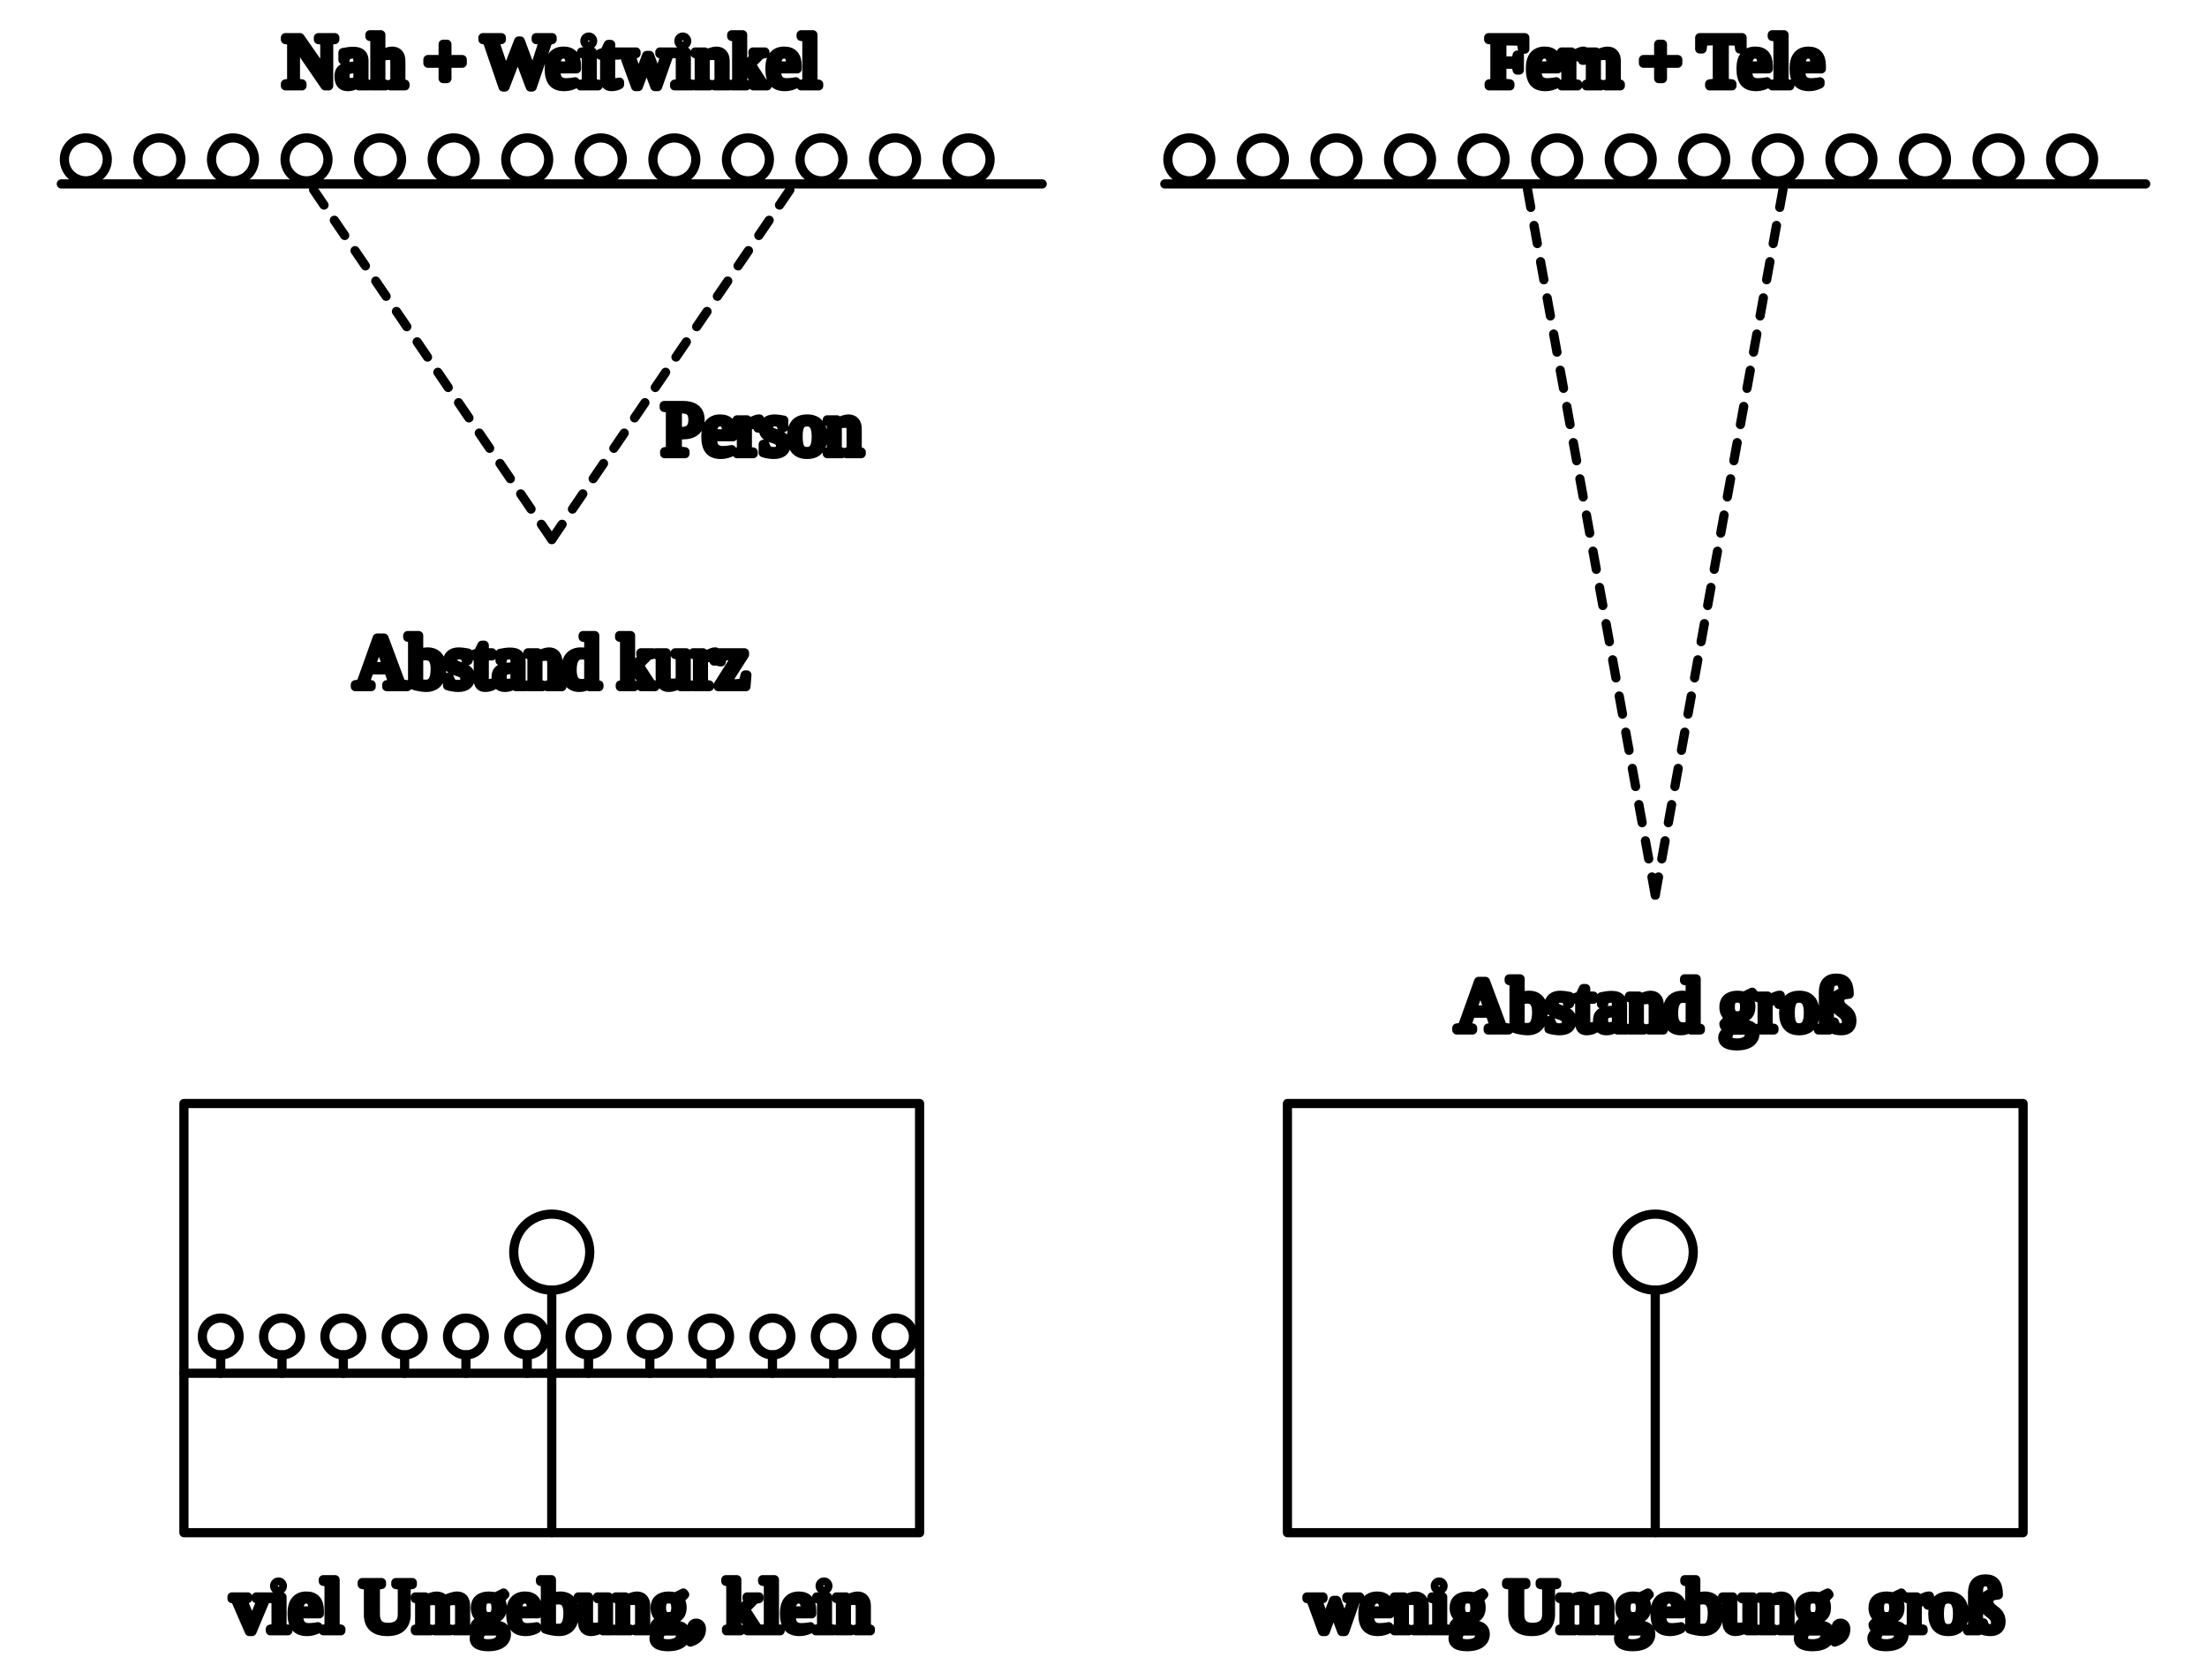
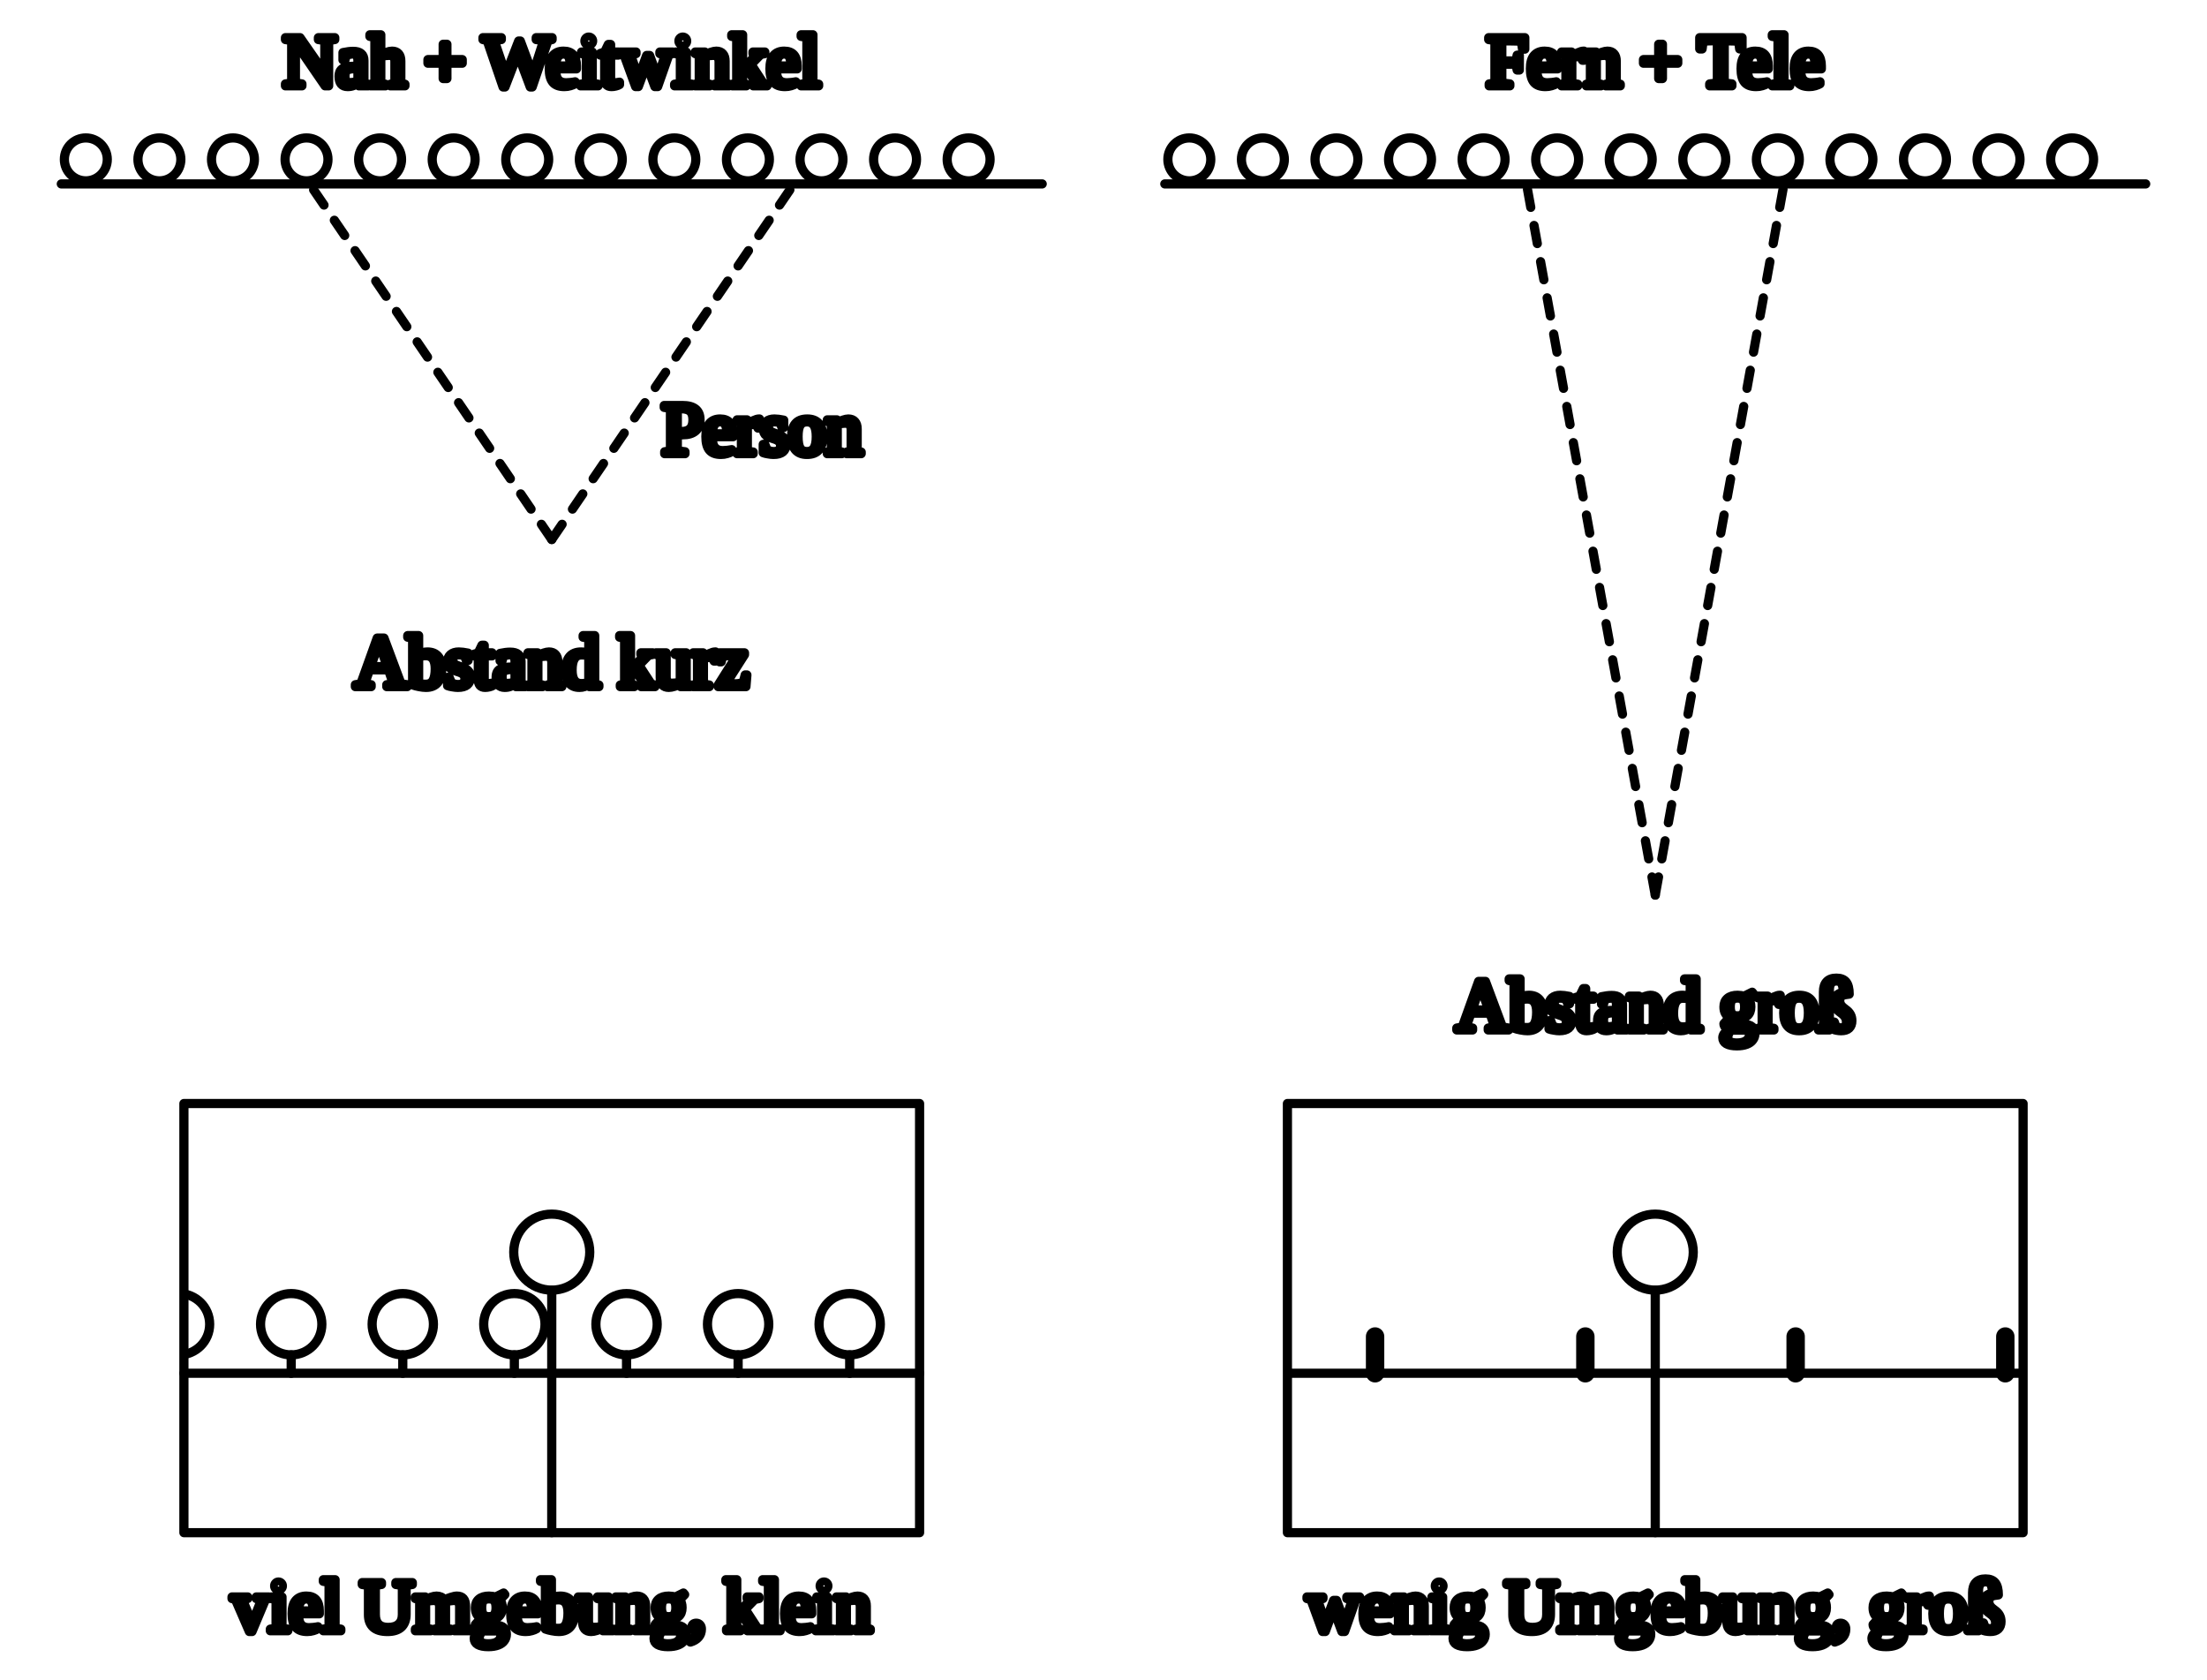
<svg xmlns="http://www.w3.org/2000/svg" viewBox="0 0 360 274" fill="none" stroke="currentColor" stroke-width="1.5" stroke-linecap="round" stroke-linejoin="round">
  <text x="90" y="14" text-anchor="middle" class="h">Nah + Weitwinkel</text>
  <text x="270" y="14" text-anchor="middle" class="h">Fern + Tele</text>
  <line x1="10" y1="30" x2="170" y2="30" class="m" />
  <circle cx="14" cy="26" r="3.5" class="m" />
  <circle cx="26" cy="26" r="3.5" class="m" />
  <circle cx="38" cy="26" r="3.5" class="m" />
  <circle cx="50" cy="26" r="3.5" class="m" />
  <circle cx="62" cy="26" r="3.5" class="m" />
  <circle cx="74" cy="26" r="3.5" class="m" />
  <circle cx="86" cy="26" r="3.5" class="m" />
  <circle cx="98" cy="26" r="3.5" class="m" />
  <circle cx="110" cy="26" r="3.5" class="m" />
  <circle cx="122" cy="26" r="3.5" class="m" />
  <circle cx="134" cy="26" r="3.5" class="m" />
  <circle cx="146" cy="26" r="3.5" class="m" />
  <circle cx="158" cy="26" r="3.5" class="m" />
  <circle cx="90" cy="70" r="4" class="mf" stroke="none" />
  <rect x="85" y="88.5" width="10" height="7" class="af" stroke="none" />
  <line x1="90" y1="88" x2="50.5" y2="30" class="a" stroke-dasharray="3 3" />
  <line x1="90" y1="88" x2="129.5" y2="30" class="a" stroke-dasharray="3 3" />
  <line x1="190" y1="30" x2="350" y2="30" class="m" />
  <circle cx="194" cy="26" r="3.5" class="m" />
  <circle cx="206" cy="26" r="3.5" class="m" />
  <circle cx="218" cy="26" r="3.5" class="m" />
  <circle cx="230" cy="26" r="3.5" class="m" />
  <circle cx="242" cy="26" r="3.5" class="m" />
  <circle cx="254" cy="26" r="3.5" class="m" />
  <circle cx="266" cy="26" r="3.5" class="m" />
  <circle cx="278" cy="26" r="3.5" class="m" />
  <circle cx="290" cy="26" r="3.5" class="m" />
  <circle cx="302" cy="26" r="3.5" class="m" />
  <circle cx="314" cy="26" r="3.5" class="m" />
  <circle cx="326" cy="26" r="3.5" class="m" />
  <circle cx="338" cy="26" r="3.5" class="m" />
  <circle cx="270" cy="70" r="4" class="mf" stroke="none" />
  <rect x="265" y="146.5" width="10" height="7" class="af" stroke="none" />
  <line x1="270" y1="146" x2="249.0" y2="30" class="a" stroke-dasharray="3 3" />
  <line x1="270" y1="146" x2="291.0" y2="30" class="a" stroke-dasharray="3 3" />
  <text x="108" y="74" class="m">Person</text>
  <text x="90" y="112" text-anchor="middle" class="m">Abstand kurz</text>
  <text x="270" y="168" text-anchor="middle" class="m">Abstand groß</text>
+   <clipPath id="distance-hintergrund-clip1">
+     <rect x="30" y="180" width="120" height="70" />
+   </clipPath>
+   <line x1="30" y1="224" x2="150" y2="224" class="m" />
+   <g clip-path="url(#distance-hintergrund-clip1)">
+     <circle cx="29.2" cy="216" r="5" class="m" />
+     <line x1="29.2" y1="221" x2="29.2" y2="224" class="m" />
+     <circle cx="47.5" cy="216" r="5" class="m" />
+     <line x1="47.5" y1="221" x2="47.5" y2="224" class="m" />
+     <circle cx="65.7" cy="216" r="5" class="m" />
+     <line x1="65.7" y1="221" x2="65.7" y2="224" class="m" />
+     <circle cx="83.9" cy="216" r="5" class="m" />
+     <line x1="83.9" y1="221" x2="83.9" y2="224" class="m" />
+     <circle cx="102.2" cy="216" r="5" class="m" />
+     <line x1="102.2" y1="221" x2="102.2" y2="224" class="m" />
+     <circle cx="120.4" cy="216" r="5" class="m" />
+     <line x1="120.4" y1="221" x2="120.4" y2="224" class="m" />
+     <circle cx="138.6" cy="216" r="5" class="m" />
+     <line x1="138.6" y1="221" x2="138.6" y2="224" class="m" />
+     <circle cx="156.8" cy="216" r="5" class="m" />
+     <line x1="156.8" y1="221" x2="156.8" y2="224" class="m" />
+   </g>
  <rect x="30" y="180" width="120" height="70" />
-   <line x1="30" y1="224" x2="150" y2="224" class="m" />
-   <circle cx="36" cy="218" r="3" class="m" />
-   <line x1="36" y1="221" x2="36" y2="224" class="m" />
-   <circle cx="46" cy="218" r="3" class="m" />
-   <line x1="46" y1="221" x2="46" y2="224" class="m" />
-   <circle cx="56" cy="218" r="3" class="m" />
-   <line x1="56" y1="221" x2="56" y2="224" class="m" />
-   <circle cx="66" cy="218" r="3" class="m" />
-   <line x1="66" y1="221" x2="66" y2="224" class="m" />
-   <circle cx="76" cy="218" r="3" class="m" />
-   <line x1="76" y1="221" x2="76" y2="224" class="m" />
-   <circle cx="86" cy="218" r="3" class="m" />
-   <line x1="86" y1="221" x2="86" y2="224" class="m" />
-   <circle cx="96" cy="218" r="3" class="m" />
-   <line x1="96" y1="221" x2="96" y2="224" class="m" />
-   <circle cx="106" cy="218" r="3" class="m" />
-   <line x1="106" y1="221" x2="106" y2="224" class="m" />
-   <circle cx="116" cy="218" r="3" class="m" />
-   <line x1="116" y1="221" x2="116" y2="224" class="m" />
-   <circle cx="126" cy="218" r="3" class="m" />
-   <line x1="126" y1="221" x2="126" y2="224" class="m" />
-   <circle cx="136" cy="218" r="3" class="m" />
-   <line x1="136" y1="221" x2="136" y2="224" class="m" />
-   <circle cx="146" cy="218" r="3" class="m" />
-   <line x1="146" y1="221" x2="146" y2="224" class="m" />
  <line x1="90" y1="250" x2="90" y2="210.48" />
  <circle cx="90" cy="204.24" r="6.2" />
  <clipPath id="distance-hintergrund-clip">
    <rect x="210" y="180" width="120" height="70" />
  </clipPath>
+   <g clip-path="url(#distance-hintergrund-clip)">
+     <line x1="210" y1="224" x2="330" y2="224" class="m" />
+     <circle cx="190.0" cy="208" r="10" class="f" stroke="none" />
+     <line x1="190.0" y1="218" x2="190.0" y2="224" class="m" stroke-width="3" />
+     <circle cx="224.3" cy="208" r="10" class="f" stroke="none" />
+     <line x1="224.3" y1="218" x2="224.3" y2="224" class="m" stroke-width="3" />
+     <circle cx="258.6" cy="208" r="10" class="f" stroke="none" />
+     <line x1="258.6" y1="218" x2="258.6" y2="224" class="m" stroke-width="3" />
+     <circle cx="292.9" cy="208" r="10" class="f" stroke="none" />
+     <line x1="292.9" y1="218" x2="292.9" y2="224" class="m" stroke-width="3" />
+     <circle cx="327.1" cy="208" r="10" class="f" stroke="none" />
+     <line x1="327.1" y1="218" x2="327.1" y2="224" class="m" stroke-width="3" />
+     <circle cx="361.4" cy="208" r="10" class="f" stroke="none" />
+     <line x1="361.4" y1="218" x2="361.4" y2="224" class="m" stroke-width="3" />
+   </g>
  <rect x="210" y="180" width="120" height="70" />
-   <g clip-path="url(#distance-hintergrund-clip)">
-     <circle cx="236" cy="200" r="24" class="f" stroke="none" />
-     <circle cx="312" cy="208" r="30" class="f" stroke="none" />
-   </g>
  <line x1="270" y1="250" x2="270" y2="210.48" />
  <circle cx="270" cy="204.24" r="6.2" />
  <text x="90" y="266" text-anchor="middle" class="m">viel Umgebung, klein</text>
  <text x="270" y="266" text-anchor="middle" class="m">wenig Umgebung, groß</text>
</svg>
